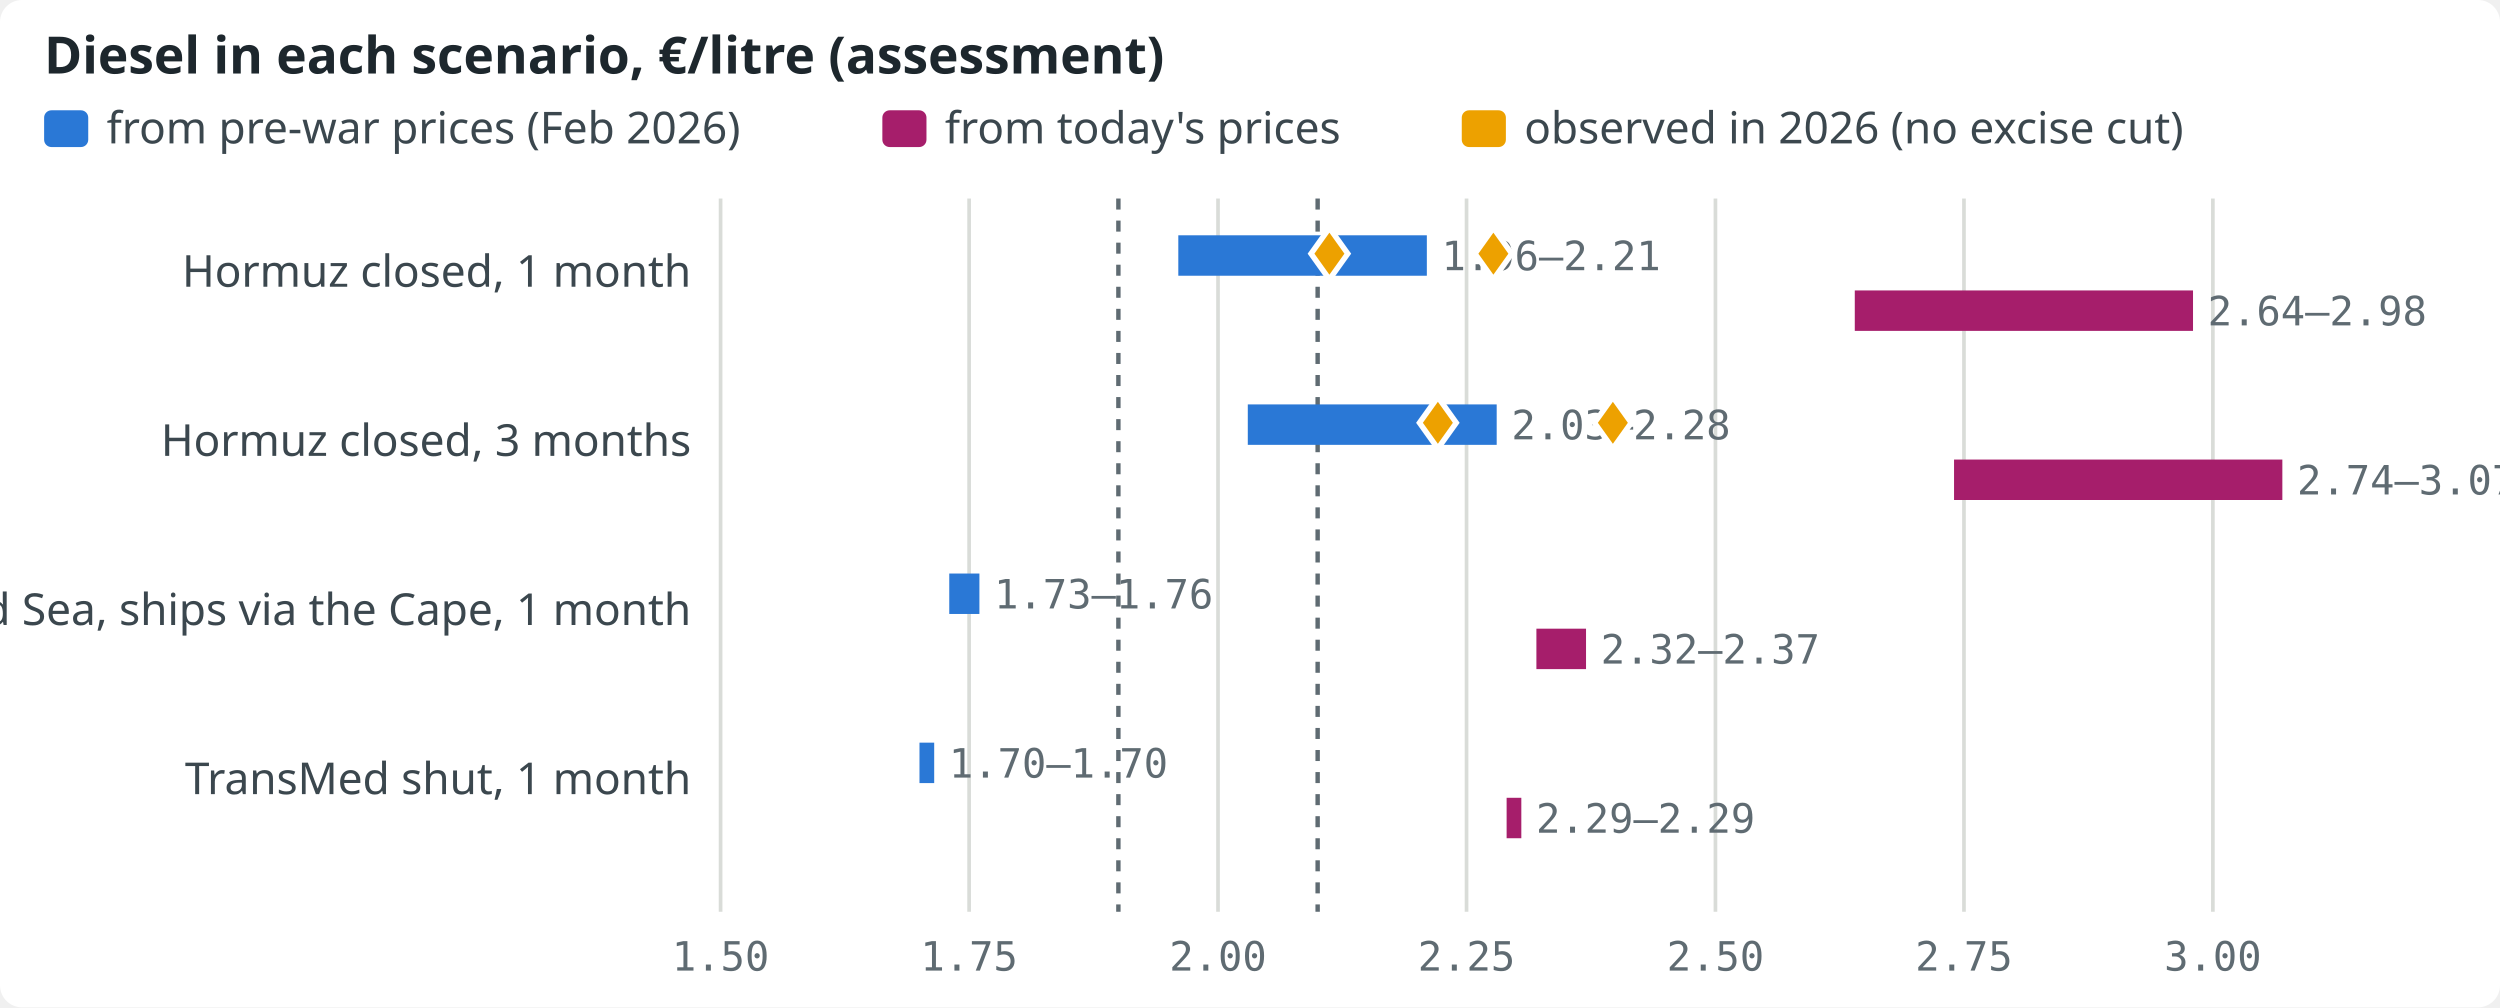
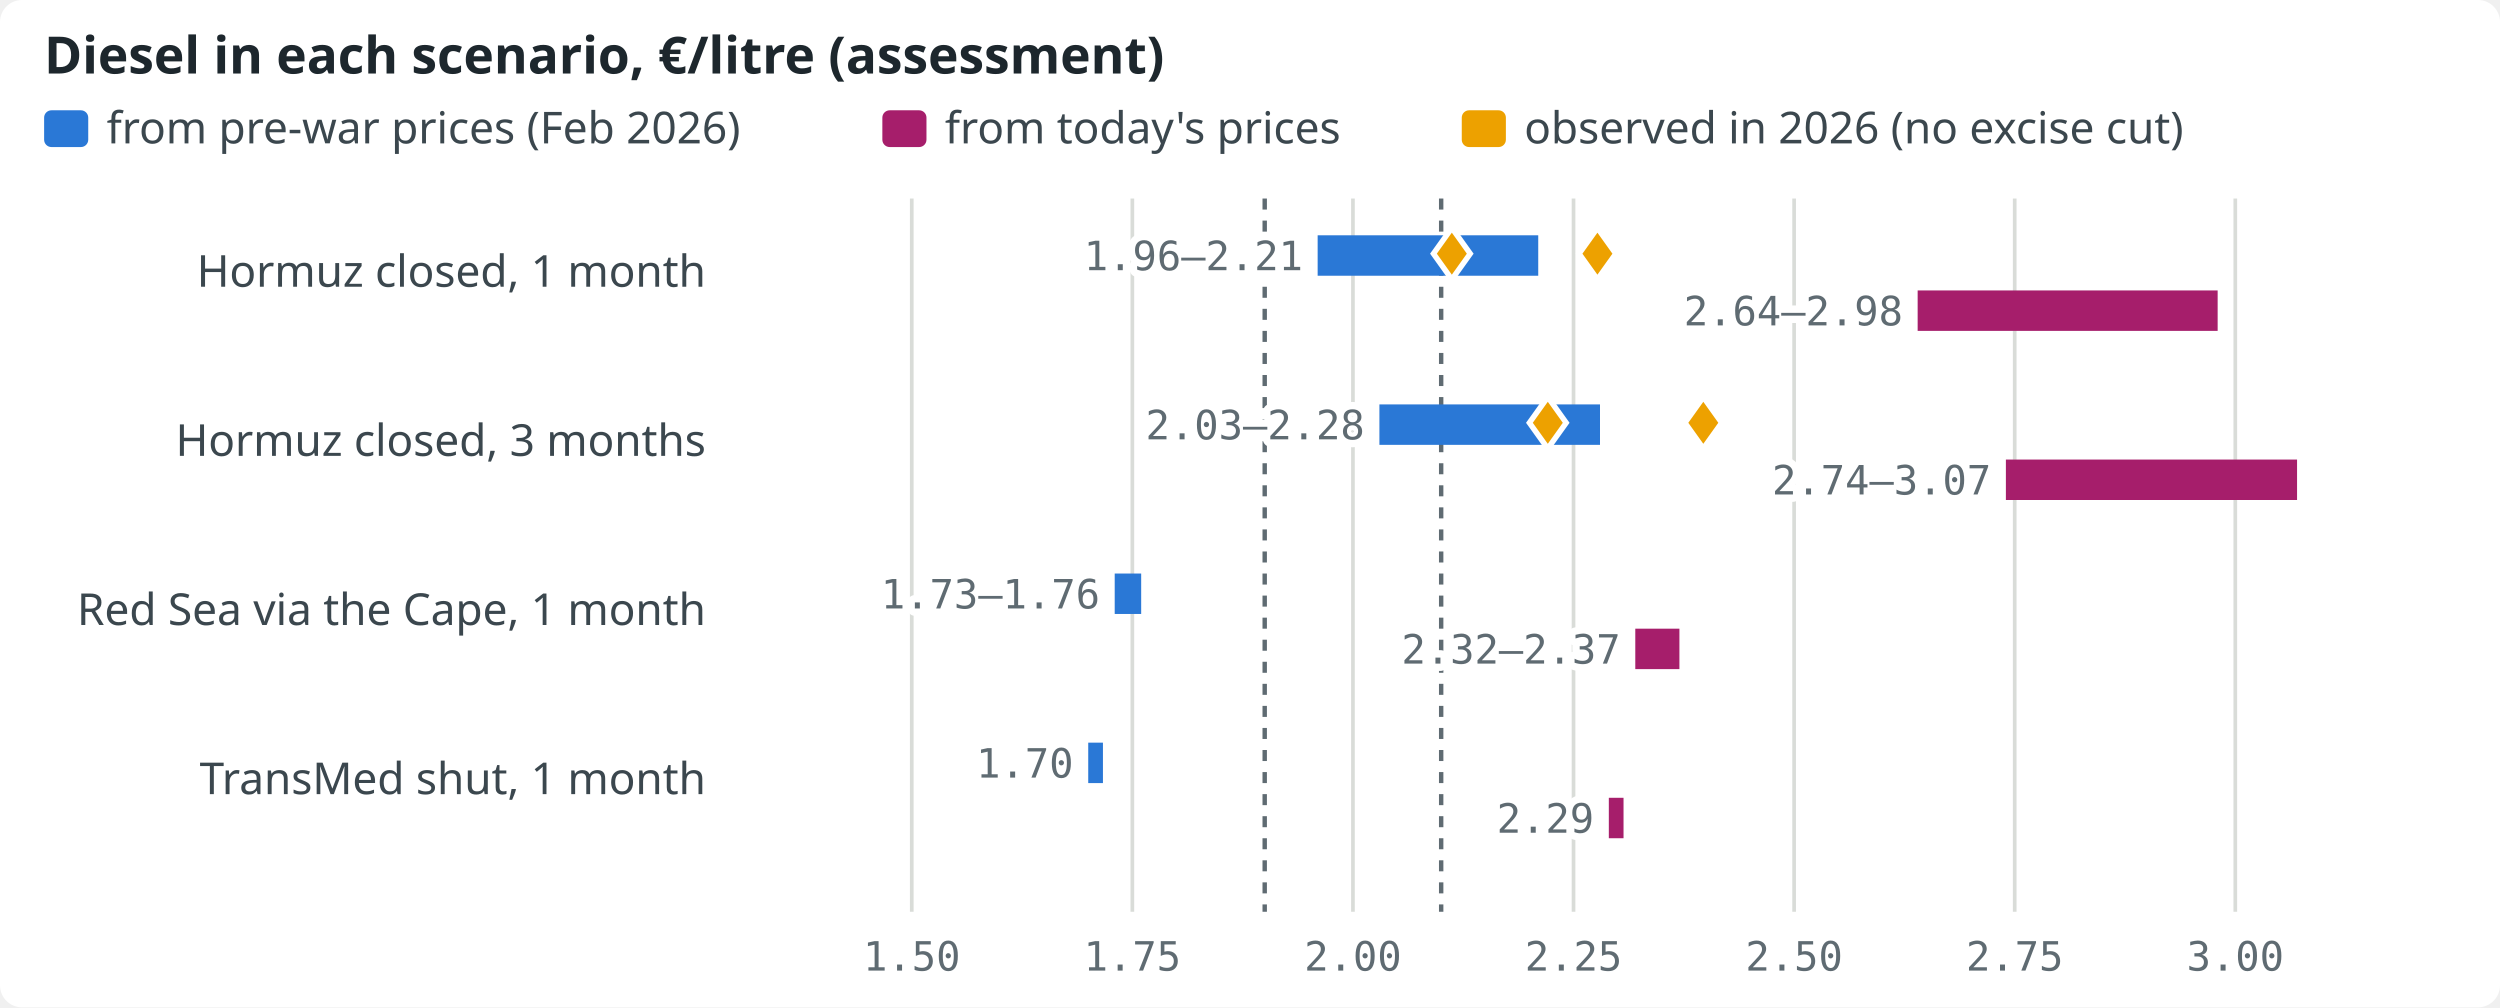
<svg xmlns="http://www.w3.org/2000/svg" viewBox="0 0 680 274" width="100%" role="img" aria-labelledby="c10w-t c10w-d" style="max-width:680px;height:auto;display:block">
  <style>
.it-t{font:600 14px 'IBM Plex Sans',system-ui,sans-serif;fill:#1D272D}
.it-l{font:12px 'IBM Plex Sans',system-ui,sans-serif;fill:#3b474e}
.it-m{font:11px 'IBM Plex Mono',ui-monospace,monospace;fill:#5f6b72}
.it-g{stroke:#d9dcd8;stroke-width:1}
.it-z{stroke:#5f6b72;stroke-width:1.2}
.it-s1{fill:#A61E6B}.it-s2{fill:#2a78d6}.it-s3{fill:#eda100}.it-s4{fill:#1baf7a}.it-s5{fill:#8a959b}
.it-k1{stroke:#A61E6B}.it-k2{stroke:#2a78d6}.it-k3{stroke:#eda100}.it-k4{stroke:#1baf7a}.it-k5{stroke:#8a959b}
.it-bg{fill:#ffffff}
.it-h{paint-order:stroke;stroke:#ffffff;stroke-width:4px;stroke-linejoin:round}
.it-o{stroke:#ffffff}
@media (prefers-color-scheme:dark){
.it-t{fill:#DAE0E2}.it-l{fill:#c3cacd}.it-m{fill:#99a5ab}.it-g{stroke:#2f3b42}.it-z{stroke:#99a5ab}
.it-s1{fill:#d14f9a}.it-s2{fill:#3987e5}.it-s3{fill:#c98500}.it-s4{fill:#199e70}.it-s5{fill:#7d888e}
.it-k1{stroke:#d14f9a}.it-k2{stroke:#3987e5}.it-k3{stroke:#c98500}.it-k4{stroke:#199e70}.it-k5{stroke:#7d888e}
.it-bg{fill:#172127}.it-h{stroke:#172127}.it-o{stroke:#172127}}
</style>
  <rect class="it-bg" x="0" y="0" width="680" height="274" rx="6" />
  <text class="it-t" x="12" y="20">Diesel in each scenario, €/litre (assessment)</text>
  <rect class="it-s2" x="12" y="30" width="12" height="10" rx="2" />
  <text class="it-l" x="29" y="39">from pre-war prices (Feb 2026)</text>
  <rect class="it-s1" x="240.0" y="30" width="12" height="10" rx="2" />
  <text class="it-l" x="257.0" y="39">from today's prices</text>
  <rect class="it-s3" x="397.6" y="30" width="12" height="10" rx="2" />
  <text class="it-l" x="414.6" y="39">observed in 2026 (no excise cut)</text>
-   <line class="it-g" x1="196.0" x2="196.0" y1="54" y2="248" />
-   <text class="it-m" x="196.0" y="264" text-anchor="middle">1.50</text>
-   <line class="it-g" x1="263.6" x2="263.6" y1="54" y2="248" />
-   <text class="it-m" x="263.6" y="264" text-anchor="middle">1.75</text>
-   <line class="it-g" x1="331.3" x2="331.3" y1="54" y2="248" />
-   <text class="it-m" x="331.3" y="264" text-anchor="middle">2.00</text>
-   <line class="it-g" x1="398.9" x2="398.9" y1="54" y2="248" />
-   <text class="it-m" x="398.9" y="264" text-anchor="middle">2.25</text>
-   <line class="it-g" x1="466.6" x2="466.6" y1="54" y2="248" />
-   <text class="it-m" x="466.6" y="264" text-anchor="middle">2.50</text>
-   <line class="it-g" x1="534.2" x2="534.2" y1="54" y2="248" />
-   <text class="it-m" x="534.2" y="264" text-anchor="middle">2.75</text>
-   <line class="it-g" x1="601.9" x2="601.9" y1="54" y2="248" />
-   <text class="it-m" x="601.9" y="264" text-anchor="middle">3.00</text>
-   <line class="it-z" x1="304.2" x2="304.2" y1="54" y2="248" stroke-dasharray="3 3" />
-   <line class="it-z" x1="358.4" x2="358.4" y1="54" y2="248" stroke-dasharray="3 3" />
-   <text class="it-l" x="188" y="78" text-anchor="end">Hormuz closed, 1 month</text>
-   <path class="it-s2" d="M320.5,64H388.1V75H320.5Z" rx="2" />
-   <text class="it-m" x="392.1" y="73.5">1.96–2.21</text>
-   <path class="it-s1" d="M504.5,79H596.5V90H504.5Z" rx="2" />
-   <text class="it-m" x="600.5" y="88.5">2.64–2.98</text>
-   <path class="it-s3 it-o" stroke-width="1.5" d="M361.6,62 l5,7 l-5,7 l-5,-7z" />
-   <path class="it-s3 it-o" stroke-width="1.5" d="M406.2,62 l5,7 l-5,7 l-5,-7z" />
-   <text class="it-l" x="188" y="124" text-anchor="end">Hormuz closed, 3 months</text>
-   <path class="it-s2" d="M339.4,110H407.1V121H339.4Z" rx="2" />
-   <text class="it-m" x="411.1" y="119.5">2.03–2.28</text>
-   <path class="it-s1" d="M531.5,125H620.8V136H531.5Z" rx="2" />
-   <text class="it-m" x="624.8" y="134.5">2.74–3.07</text>
-   <path class="it-s3 it-o" stroke-width="1.5" d="M391.1,108 l5,7 l-5,7 l-5,-7z" />
-   <path class="it-s3 it-o" stroke-width="1.5" d="M438.7,108 l5,7 l-5,7 l-5,-7z" />
-   <text class="it-l" x="188" y="170" text-anchor="end">Red Sea, ships via the Cape, 1 month</text>
-   <path class="it-s2" d="M258.2,156H266.4V167H258.2Z" rx="2" />
-   <text class="it-m" x="270.4" y="165.5">1.73–1.76</text>
-   <path class="it-s1" d="M417.9,171H431.4V182H417.9Z" rx="2" />
-   <text class="it-m" x="435.4" y="180.5">2.32–2.37</text>
-   <text class="it-l" x="188" y="216" text-anchor="end">TransMed shut, 1 month</text>
-   <path class="it-s2" d="M250.1,202H254.1V213H250.1Z" rx="2" />
-   <text class="it-m" x="258.1" y="211.5">1.70–1.70</text>
-   <path class="it-s1" d="M409.8,217H413.8V228H409.8Z" rx="2" />
-   <text class="it-m" x="417.8" y="226.5">2.29–2.29</text>
+   <line class="it-g" x1="248.0" x2="248.0" y1="54" y2="248" />
+   <text class="it-m" x="248.0" y="264" text-anchor="middle">1.50</text>
+   <line class="it-g" x1="308.0" x2="308.0" y1="54" y2="248" />
+   <text class="it-m" x="308.0" y="264" text-anchor="middle">1.75</text>
+   <line class="it-g" x1="368.0" x2="368.0" y1="54" y2="248" />
+   <text class="it-m" x="368.0" y="264" text-anchor="middle">2.00</text>
+   <line class="it-g" x1="428.0" x2="428.0" y1="54" y2="248" />
+   <text class="it-m" x="428.0" y="264" text-anchor="middle">2.25</text>
+   <line class="it-g" x1="488.0" x2="488.0" y1="54" y2="248" />
+   <text class="it-m" x="488.0" y="264" text-anchor="middle">2.50</text>
+   <line class="it-g" x1="548.0" x2="548.0" y1="54" y2="248" />
+   <text class="it-m" x="548.0" y="264" text-anchor="middle">2.75</text>
+   <line class="it-g" x1="608.0" x2="608.0" y1="54" y2="248" />
+   <text class="it-m" x="608.0" y="264" text-anchor="middle">3.00</text>
+   <line class="it-z" x1="344.0" x2="344.0" y1="54" y2="248" stroke-dasharray="3 3" />
+   <line class="it-z" x1="392.0" x2="392.0" y1="54" y2="248" stroke-dasharray="3 3" />
+   <text class="it-l" x="192" y="78" text-anchor="end">Hormuz closed, 1 month</text>
+   <path class="it-s2" d="M358.4,64H418.4V75H358.4Z" rx="2" />
+   <text class="it-m it-h" x="354.4" y="73.5" text-anchor="end">1.96–2.21</text>
+   <path class="it-s1" d="M521.6,79H603.2V90H521.6Z" rx="2" />
+   <text class="it-m it-h" x="517.6" y="88.5" text-anchor="end">2.64–2.98</text>
+   <path class="it-s3 it-o" stroke-width="1.5" d="M394.9,62 l5,7 l-5,7 l-5,-7z" />
+   <path class="it-s3 it-o" stroke-width="1.5" d="M434.5,62 l5,7 l-5,7 l-5,-7z" />
+   <text class="it-l" x="192" y="124" text-anchor="end">Hormuz closed, 3 months</text>
+   <path class="it-s2" d="M375.2,110H435.2V121H375.2Z" rx="2" />
+   <text class="it-m it-h" x="371.2" y="119.5" text-anchor="end">2.03–2.28</text>
+   <path class="it-s1" d="M545.6,125H624.8V136H545.6Z" rx="2" />
+   <text class="it-m it-h" x="541.6" y="134.5" text-anchor="end">2.74–3.07</text>
+   <path class="it-s3 it-o" stroke-width="1.5" d="M421.0,108 l5,7 l-5,7 l-5,-7z" />
+   <path class="it-s3 it-o" stroke-width="1.5" d="M463.3,108 l5,7 l-5,7 l-5,-7z" />
+   <text class="it-l" x="192" y="170" text-anchor="end">Red Sea via the Cape, 1 month</text>
+   <path class="it-s2" d="M303.2,156H310.4V167H303.2Z" rx="2" />
+   <text class="it-m it-h" x="299.2" y="165.5" text-anchor="end">1.73–1.76</text>
+   <path class="it-s1" d="M444.8,171H456.8V182H444.8Z" rx="2" />
+   <text class="it-m it-h" x="440.8" y="180.5" text-anchor="end">2.32–2.37</text>
+   <text class="it-l" x="192" y="216" text-anchor="end">TransMed shut, 1 month</text>
+   <path class="it-s2" d="M296.0,202H300.0V213H296.0Z" rx="2" />
+   <text class="it-m it-h" x="292.0" y="211.5" text-anchor="end">1.70</text>
+   <path class="it-s1" d="M437.6,217H441.6V228H437.6Z" rx="2" />
+   <text class="it-m it-h" x="433.6" y="226.5" text-anchor="end">2.29</text>
</svg>
